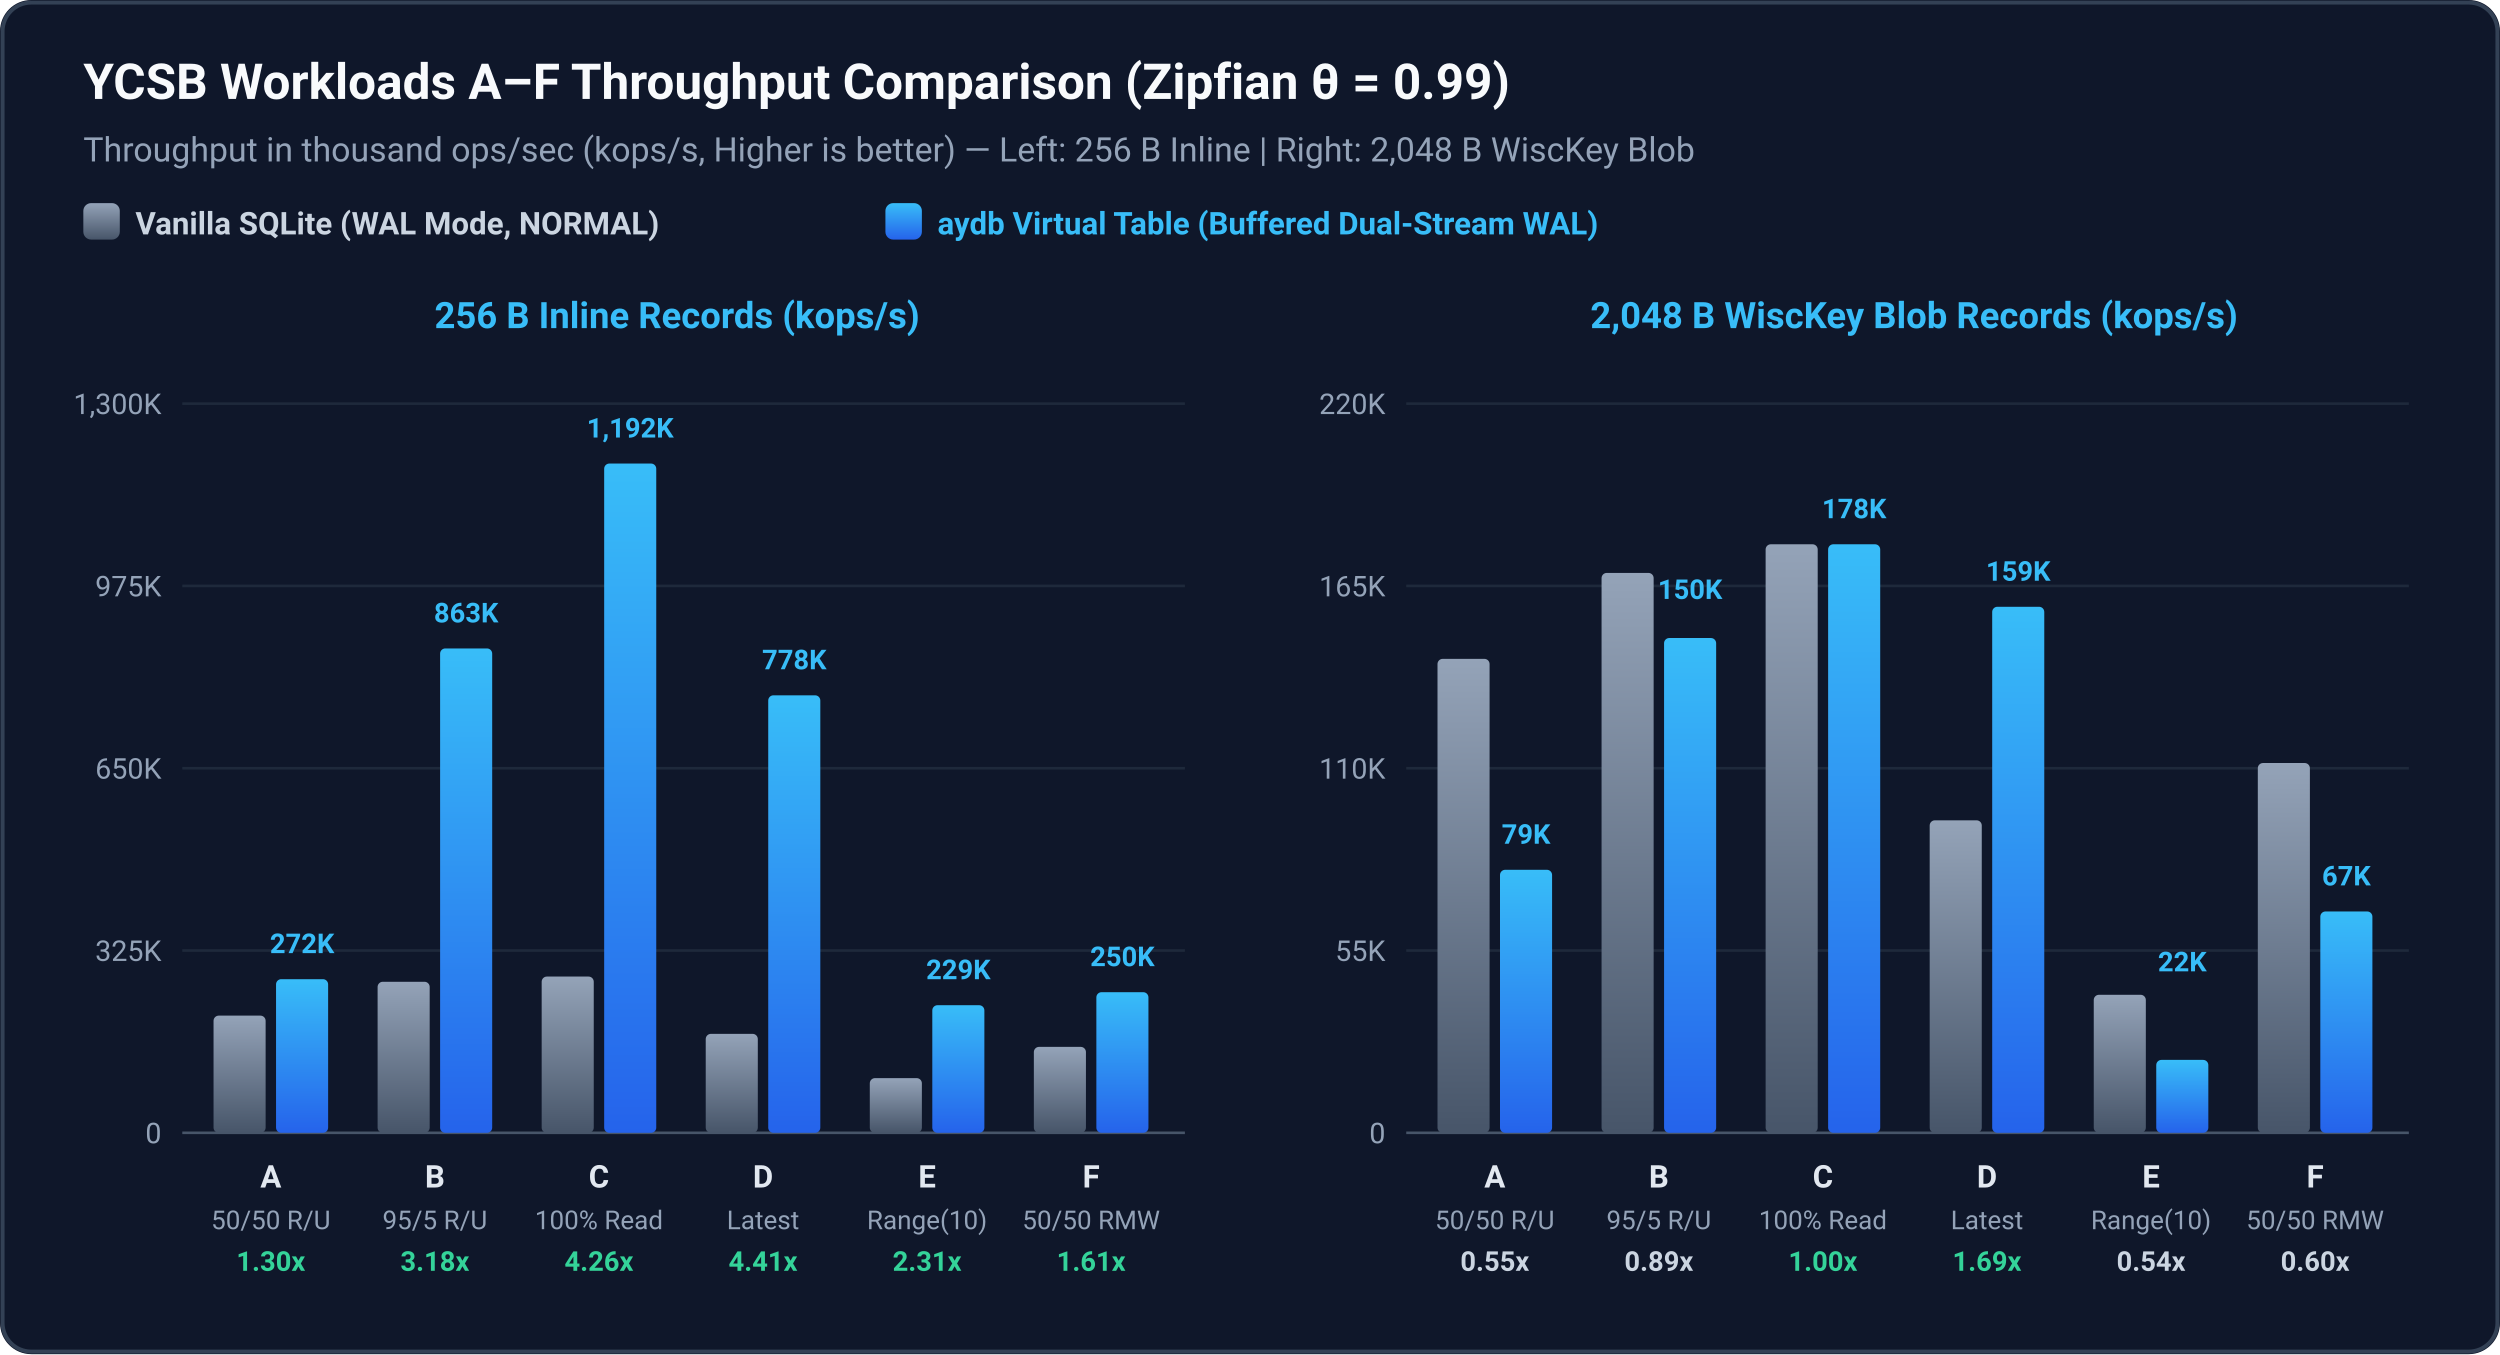
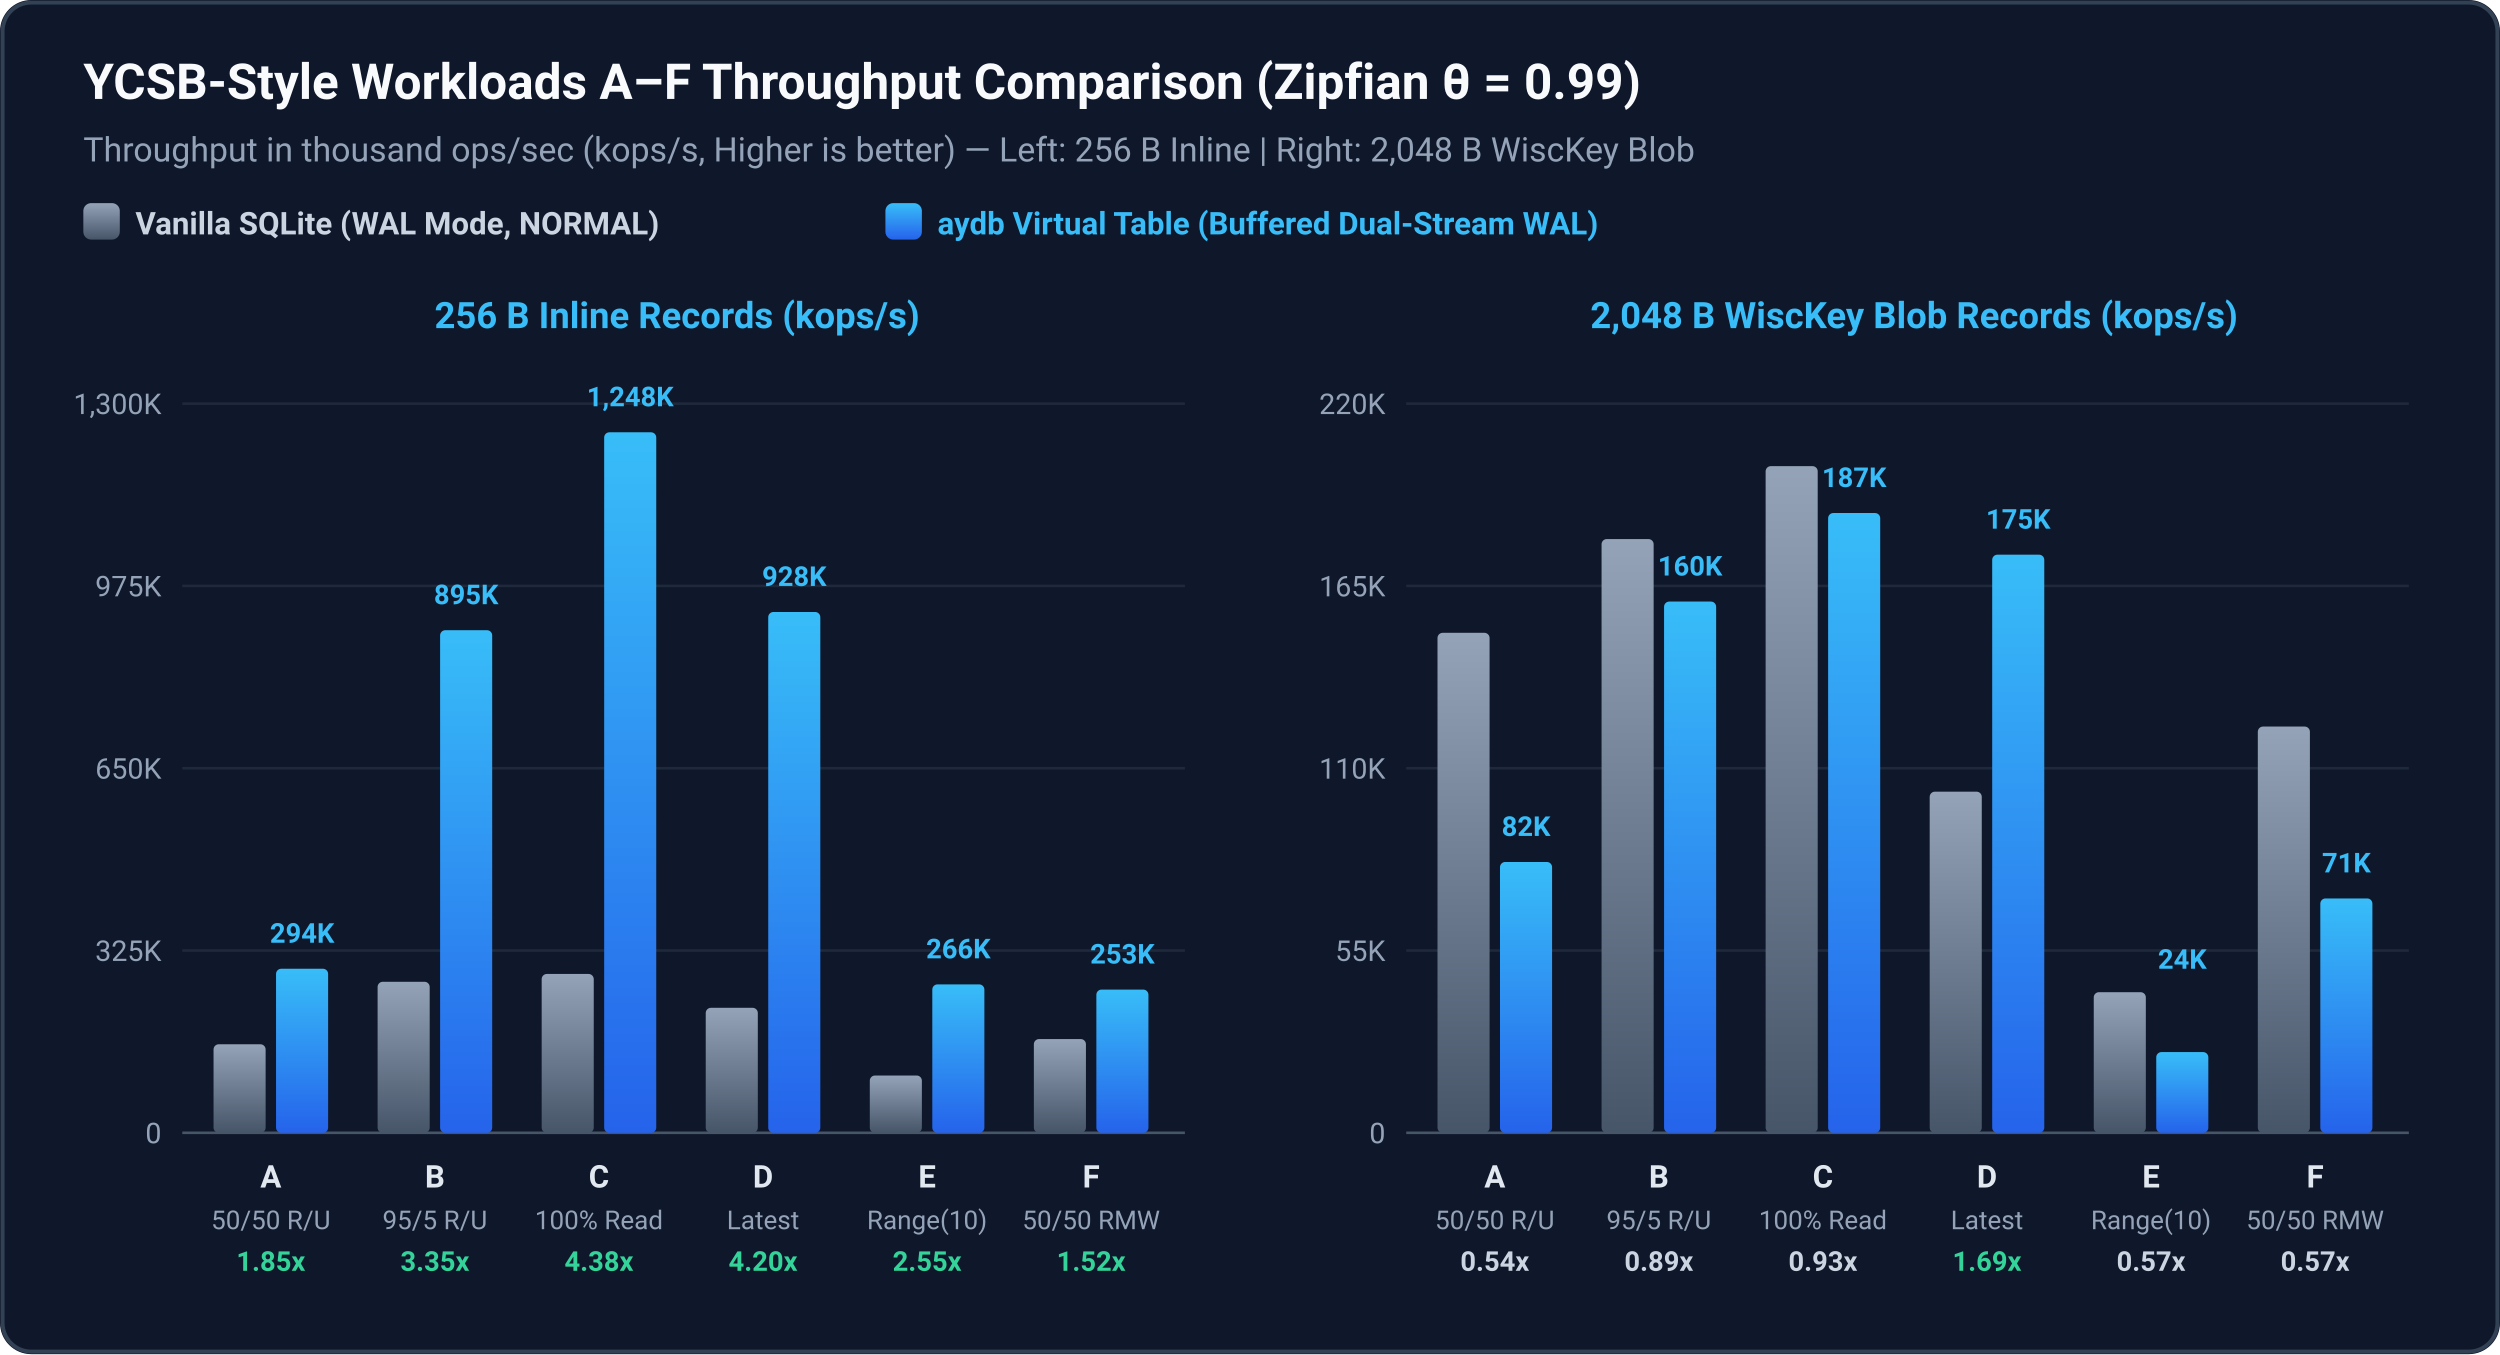
<svg xmlns="http://www.w3.org/2000/svg" viewBox="0 0 960 520" width="100%" height="100%" font-family="Segoe UI, -apple-system, BlinkMacSystemFont, Roboto, Helvetica, Arial, sans-serif">
  <defs>
    <linearGradient id="aydbBar" x1="0%" y1="0%" x2="0%" y2="100%">
      <stop offset="0%" stop-color="#38bdf8" />
      <stop offset="100%" stop-color="#2563eb" />
    </linearGradient>
    <linearGradient id="sqliteBar" x1="0%" y1="0%" x2="0%" y2="100%">
      <stop offset="0%" stop-color="#94a3b8" />
      <stop offset="100%" stop-color="#475569" />
    </linearGradient>
  </defs>
  <rect width="960" height="520" rx="12" fill="#0f172a" />
  <rect x="1" y="1" width="958" height="518" rx="11" fill="none" stroke="#334155" stroke-width="1.5" />
-   <text x="32" y="38" fill="#f8fafc" font-size="19" font-weight="700">YCSB Workloads A–F Throughput Comparison (Zipfian θ = 0.99)</text>
+   <text x="32" y="38" fill="#f8fafc" font-size="19" font-weight="700">YCSB-Style Workloads A–F Throughput Comparison (Zipfian θ = 0.99)</text>
  <text x="32" y="62" fill="#94a3b8" font-size="13">Throughput in thousand ops/sec (kops/s, Higher is better) — Left: 256 B Inline | Right: 2,048 B WiscKey Blob</text>
  <rect x="32" y="78" width="14" height="14" rx="3" fill="url(#sqliteBar)" />
  <text x="52" y="90" fill="#cbd5e1" font-size="12" font-weight="600">Vanilla SQLite (WAL Mode, NORMAL)</text>
  <rect x="340" y="78" width="14" height="14" rx="3" fill="url(#aydbBar)" />
  <text x="360" y="90" fill="#38bdf8" font-size="12" font-weight="700">aydb Virtual Table (Buffered Dual-Stream WAL)</text>
  <text x="260" y="126" fill="#38bdf8" font-size="14" font-weight="700" text-anchor="middle">256 B Inline Records (kops/s)</text>
  <g stroke="#1e293b" stroke-width="1">
    <line x1="70" y1="435" x2="455" y2="435" stroke="#475569" />
    <line x1="70" y1="365" x2="455" y2="365" />
    <line x1="70" y1="295" x2="455" y2="295" />
    <line x1="70" y1="225" x2="455" y2="225" />
    <line x1="70" y1="155" x2="455" y2="155" />
  </g>
  <g fill="#94a3b8" font-size="11" text-anchor="end">
    <text x="62" y="439">0</text>
    <text x="62" y="369">325K</text>
    <text x="62" y="299">650K</text>
    <text x="62" y="229">975K</text>
    <text x="62" y="159">1,300K</text>
  </g>
-   <rect x="82" y="390" width="20" height="45" rx="2" fill="url(#sqliteBar)" />
-   <rect x="106" y="376" width="20" height="59" rx="2" fill="url(#aydbBar)" />
-   <text x="116" y="366" fill="#38bdf8" font-size="10.5" font-weight="700" text-anchor="middle">272K</text>
+   <rect x="82" y="401" width="20" height="34" rx="2" fill="url(#sqliteBar)" />
+   <rect x="106" y="372" width="20" height="63" rx="2" fill="url(#aydbBar)" />
+   <text x="116" y="362" fill="#38bdf8" font-size="10.5" font-weight="700" text-anchor="middle">294K</text>
  <text x="104" y="456" fill="#e2e8f0" font-size="12" font-weight="700" text-anchor="middle">A</text>
  <text x="104" y="472" fill="#94a3b8" font-size="10" text-anchor="middle">50/50 R/U</text>
-   <text x="104" y="488" fill="#34d399" font-size="10.5" font-weight="700" text-anchor="middle">1.30x</text>
+   <text x="104" y="488" fill="#34d399" font-size="10.5" font-weight="700" text-anchor="middle">1.85x</text>
  <rect x="145" y="377" width="20" height="58" rx="2" fill="url(#sqliteBar)" />
-   <rect x="169" y="249" width="20" height="186" rx="2" fill="url(#aydbBar)" />
-   <text x="179" y="239" fill="#38bdf8" font-size="10.5" font-weight="700" text-anchor="middle">863K</text>
+   <rect x="169" y="242" width="20" height="193" rx="2" fill="url(#aydbBar)" />
+   <text x="179" y="232" fill="#38bdf8" font-size="10.5" font-weight="700" text-anchor="middle">895K</text>
  <text x="167" y="456" fill="#e2e8f0" font-size="12" font-weight="700" text-anchor="middle">B</text>
  <text x="167" y="472" fill="#94a3b8" font-size="10" text-anchor="middle">95/5 R/U</text>
-   <text x="167" y="488" fill="#34d399" font-size="10.5" font-weight="700" text-anchor="middle">3.18x</text>
-   <rect x="208" y="375" width="20" height="60" rx="2" fill="url(#sqliteBar)" />
-   <rect x="232" y="178" width="20" height="257" rx="2" fill="url(#aydbBar)" />
-   <text x="242" y="168" fill="#38bdf8" font-size="10.5" font-weight="700" text-anchor="middle">1,192K</text>
+   <text x="167" y="488" fill="#34d399" font-size="10.5" font-weight="700" text-anchor="middle">3.35x</text>
+   <rect x="208" y="374" width="20" height="61" rx="2" fill="url(#sqliteBar)" />
+   <rect x="232" y="166" width="20" height="269" rx="2" fill="url(#aydbBar)" />
+   <text x="242" y="156" fill="#38bdf8" font-size="10.5" font-weight="700" text-anchor="middle">1,248K</text>
  <text x="230" y="456" fill="#e2e8f0" font-size="12" font-weight="700" text-anchor="middle">C</text>
  <text x="230" y="472" fill="#94a3b8" font-size="10" text-anchor="middle">100% Read</text>
-   <text x="230" y="488" fill="#34d399" font-size="10.5" font-weight="700" text-anchor="middle">4.26x</text>
-   <rect x="271" y="397" width="20" height="38" rx="2" fill="url(#sqliteBar)" />
-   <rect x="295" y="267" width="20" height="168" rx="2" fill="url(#aydbBar)" />
-   <text x="305" y="257" fill="#38bdf8" font-size="10.5" font-weight="700" text-anchor="middle">778K</text>
+   <text x="230" y="488" fill="#34d399" font-size="10.5" font-weight="700" text-anchor="middle">4.38x</text>
+   <rect x="271" y="387" width="20" height="48" rx="2" fill="url(#sqliteBar)" />
+   <rect x="295" y="235" width="20" height="200" rx="2" fill="url(#aydbBar)" />
+   <text x="305" y="225" fill="#38bdf8" font-size="10.5" font-weight="700" text-anchor="middle">928K</text>
  <text x="293" y="456" fill="#e2e8f0" font-size="12" font-weight="700" text-anchor="middle">D</text>
  <text x="293" y="472" fill="#94a3b8" font-size="10" text-anchor="middle">Latest</text>
-   <text x="293" y="488" fill="#34d399" font-size="10.5" font-weight="700" text-anchor="middle">4.41x</text>
-   <rect x="334" y="414" width="20" height="21" rx="2" fill="url(#sqliteBar)" />
-   <rect x="358" y="386" width="20" height="49" rx="2" fill="url(#aydbBar)" />
-   <text x="368" y="376" fill="#38bdf8" font-size="10.5" font-weight="700" text-anchor="middle">229K</text>
+   <text x="293" y="488" fill="#34d399" font-size="10.5" font-weight="700" text-anchor="middle">4.20x</text>
+   <rect x="334" y="413" width="20" height="22" rx="2" fill="url(#sqliteBar)" />
+   <rect x="358" y="378" width="20" height="57" rx="2" fill="url(#aydbBar)" />
+   <text x="368" y="368" fill="#38bdf8" font-size="10.5" font-weight="700" text-anchor="middle">266K</text>
  <text x="356" y="456" fill="#e2e8f0" font-size="12" font-weight="700" text-anchor="middle">E</text>
  <text x="356" y="472" fill="#94a3b8" font-size="10" text-anchor="middle">Range(10)</text>
-   <text x="356" y="488" fill="#34d399" font-size="10.5" font-weight="700" text-anchor="middle">2.31x</text>
-   <rect x="397" y="402" width="20" height="33" rx="2" fill="url(#sqliteBar)" />
-   <rect x="421" y="381" width="20" height="54" rx="2" fill="url(#aydbBar)" />
-   <text x="431" y="371" fill="#38bdf8" font-size="10.5" font-weight="700" text-anchor="middle">250K</text>
+   <text x="356" y="488" fill="#34d399" font-size="10.5" font-weight="700" text-anchor="middle">2.55x</text>
+   <rect x="397" y="399" width="20" height="36" rx="2" fill="url(#sqliteBar)" />
+   <rect x="421" y="380" width="20" height="55" rx="2" fill="url(#aydbBar)" />
+   <text x="431" y="370" fill="#38bdf8" font-size="10.5" font-weight="700" text-anchor="middle">253K</text>
  <text x="419" y="456" fill="#e2e8f0" font-size="12" font-weight="700" text-anchor="middle">F</text>
  <text x="419" y="472" fill="#94a3b8" font-size="10" text-anchor="middle">50/50 RMW</text>
-   <text x="419" y="488" fill="#34d399" font-size="10.5" font-weight="700" text-anchor="middle">1.61x</text>
+   <text x="419" y="488" fill="#34d399" font-size="10.5" font-weight="700" text-anchor="middle">1.52x</text>
  <text x="735" y="126" fill="#38bdf8" font-size="14" font-weight="700" text-anchor="middle">2,048 B WiscKey Blob Records (kops/s)</text>
  <g stroke="#1e293b" stroke-width="1">
    <line x1="540" y1="435" x2="925" y2="435" stroke="#475569" />
    <line x1="540" y1="365" x2="925" y2="365" />
    <line x1="540" y1="295" x2="925" y2="295" />
    <line x1="540" y1="225" x2="925" y2="225" />
    <line x1="540" y1="155" x2="925" y2="155" />
  </g>
  <g fill="#94a3b8" font-size="11" text-anchor="end">
    <text x="532" y="439">0</text>
    <text x="532" y="369">55K</text>
    <text x="532" y="299">110K</text>
    <text x="532" y="229">165K</text>
    <text x="532" y="159">220K</text>
  </g>
-   <rect x="552" y="253" width="20" height="182" rx="2" fill="url(#sqliteBar)" />
-   <rect x="576" y="334" width="20" height="101" rx="2" fill="url(#aydbBar)" />
-   <text x="586" y="324" fill="#38bdf8" font-size="10.5" font-weight="700" text-anchor="middle">79K</text>
+   <rect x="552" y="243" width="20" height="192" rx="2" fill="url(#sqliteBar)" />
+   <rect x="576" y="331" width="20" height="104" rx="2" fill="url(#aydbBar)" />
+   <text x="586" y="321" fill="#38bdf8" font-size="10.5" font-weight="700" text-anchor="middle">82K</text>
  <text x="574" y="456" fill="#e2e8f0" font-size="12" font-weight="700" text-anchor="middle">A</text>
  <text x="574" y="472" fill="#94a3b8" font-size="10" text-anchor="middle">50/50 R/U</text>
-   <text x="574" y="488" fill="#cbd5e1" font-size="10.5" font-weight="600" text-anchor="middle">0.55x</text>
-   <rect x="615" y="220" width="20" height="215" rx="2" fill="url(#sqliteBar)" />
-   <rect x="639" y="245" width="20" height="190" rx="2" fill="url(#aydbBar)" />
-   <text x="649" y="230" fill="#38bdf8" font-size="10.5" font-weight="700" text-anchor="middle">150K</text>
+   <text x="574" y="488" fill="#cbd5e1" font-size="10.5" font-weight="600" text-anchor="middle">0.54x</text>
+   <rect x="615" y="207" width="20" height="228" rx="2" fill="url(#sqliteBar)" />
+   <rect x="639" y="231" width="20" height="204" rx="2" fill="url(#aydbBar)" />
+   <text x="649" y="221" fill="#38bdf8" font-size="10.5" font-weight="700" text-anchor="middle">160K</text>
  <text x="637" y="456" fill="#e2e8f0" font-size="12" font-weight="700" text-anchor="middle">B</text>
  <text x="637" y="472" fill="#94a3b8" font-size="10" text-anchor="middle">95/5 R/U</text>
  <text x="637" y="488" fill="#cbd5e1" font-size="10.5" font-weight="600" text-anchor="middle">0.89x</text>
-   <rect x="678" y="209" width="20" height="226" rx="2" fill="url(#sqliteBar)" />
-   <rect x="702" y="209" width="20" height="226" rx="2" fill="url(#aydbBar)" />
-   <text x="712" y="199" fill="#38bdf8" font-size="10.5" font-weight="700" text-anchor="middle">178K</text>
+   <rect x="678" y="179" width="20" height="256" rx="2" fill="url(#sqliteBar)" />
+   <rect x="702" y="197" width="20" height="238" rx="2" fill="url(#aydbBar)" />
+   <text x="712" y="187" fill="#38bdf8" font-size="10.5" font-weight="700" text-anchor="middle">187K</text>
  <text x="700" y="456" fill="#e2e8f0" font-size="12" font-weight="700" text-anchor="middle">C</text>
  <text x="700" y="472" fill="#94a3b8" font-size="10" text-anchor="middle">100% Read</text>
-   <text x="700" y="488" fill="#34d399" font-size="10.5" font-weight="700" text-anchor="middle">1.00x</text>
-   <rect x="741" y="315" width="20" height="120" rx="2" fill="url(#sqliteBar)" />
-   <rect x="765" y="233" width="20" height="202" rx="2" fill="url(#aydbBar)" />
-   <text x="775" y="223" fill="#38bdf8" font-size="10.5" font-weight="700" text-anchor="middle">159K</text>
+   <text x="700" y="488" fill="#cbd5e1" font-size="10.5" font-weight="600" text-anchor="middle">0.93x</text>
+   <rect x="741" y="304" width="20" height="131" rx="2" fill="url(#sqliteBar)" />
+   <rect x="765" y="213" width="20" height="222" rx="2" fill="url(#aydbBar)" />
+   <text x="775" y="203" fill="#38bdf8" font-size="10.5" font-weight="700" text-anchor="middle">175K</text>
  <text x="763" y="456" fill="#e2e8f0" font-size="12" font-weight="700" text-anchor="middle">D</text>
  <text x="763" y="472" fill="#94a3b8" font-size="10" text-anchor="middle">Latest</text>
  <text x="763" y="488" fill="#34d399" font-size="10.5" font-weight="700" text-anchor="middle">1.69x</text>
-   <rect x="804" y="382" width="20" height="53" rx="2" fill="url(#sqliteBar)" />
-   <rect x="828" y="407" width="20" height="28" rx="2" fill="url(#aydbBar)" />
-   <text x="838" y="373" fill="#38bdf8" font-size="10.5" font-weight="700" text-anchor="middle">22K</text>
+   <rect x="804" y="381" width="20" height="54" rx="2" fill="url(#sqliteBar)" />
+   <rect x="828" y="404" width="20" height="31" rx="2" fill="url(#aydbBar)" />
+   <text x="838" y="372" fill="#38bdf8" font-size="10.5" font-weight="700" text-anchor="middle">24K</text>
  <text x="826" y="456" fill="#e2e8f0" font-size="12" font-weight="700" text-anchor="middle">E</text>
  <text x="826" y="472" fill="#94a3b8" font-size="10" text-anchor="middle">Range(10)</text>
-   <text x="826" y="488" fill="#cbd5e1" font-size="10.5" font-weight="600" text-anchor="middle">0.54x</text>
-   <rect x="867" y="293" width="20" height="142" rx="2" fill="url(#sqliteBar)" />
-   <rect x="891" y="350" width="20" height="85" rx="2" fill="url(#aydbBar)" />
-   <text x="901" y="340" fill="#38bdf8" font-size="10.5" font-weight="700" text-anchor="middle">67K</text>
+   <text x="826" y="488" fill="#cbd5e1" font-size="10.5" font-weight="600" text-anchor="middle">0.57x</text>
+   <rect x="867" y="279" width="20" height="156" rx="2" fill="url(#sqliteBar)" />
+   <rect x="891" y="345" width="20" height="90" rx="2" fill="url(#aydbBar)" />
+   <text x="901" y="335" fill="#38bdf8" font-size="10.5" font-weight="700" text-anchor="middle">71K</text>
  <text x="889" y="456" fill="#e2e8f0" font-size="12" font-weight="700" text-anchor="middle">F</text>
  <text x="889" y="472" fill="#94a3b8" font-size="10" text-anchor="middle">50/50 RMW</text>
-   <text x="889" y="488" fill="#cbd5e1" font-size="10.5" font-weight="600" text-anchor="middle">0.60x</text>
+   <text x="889" y="488" fill="#cbd5e1" font-size="10.5" font-weight="600" text-anchor="middle">0.57x</text>
</svg>
